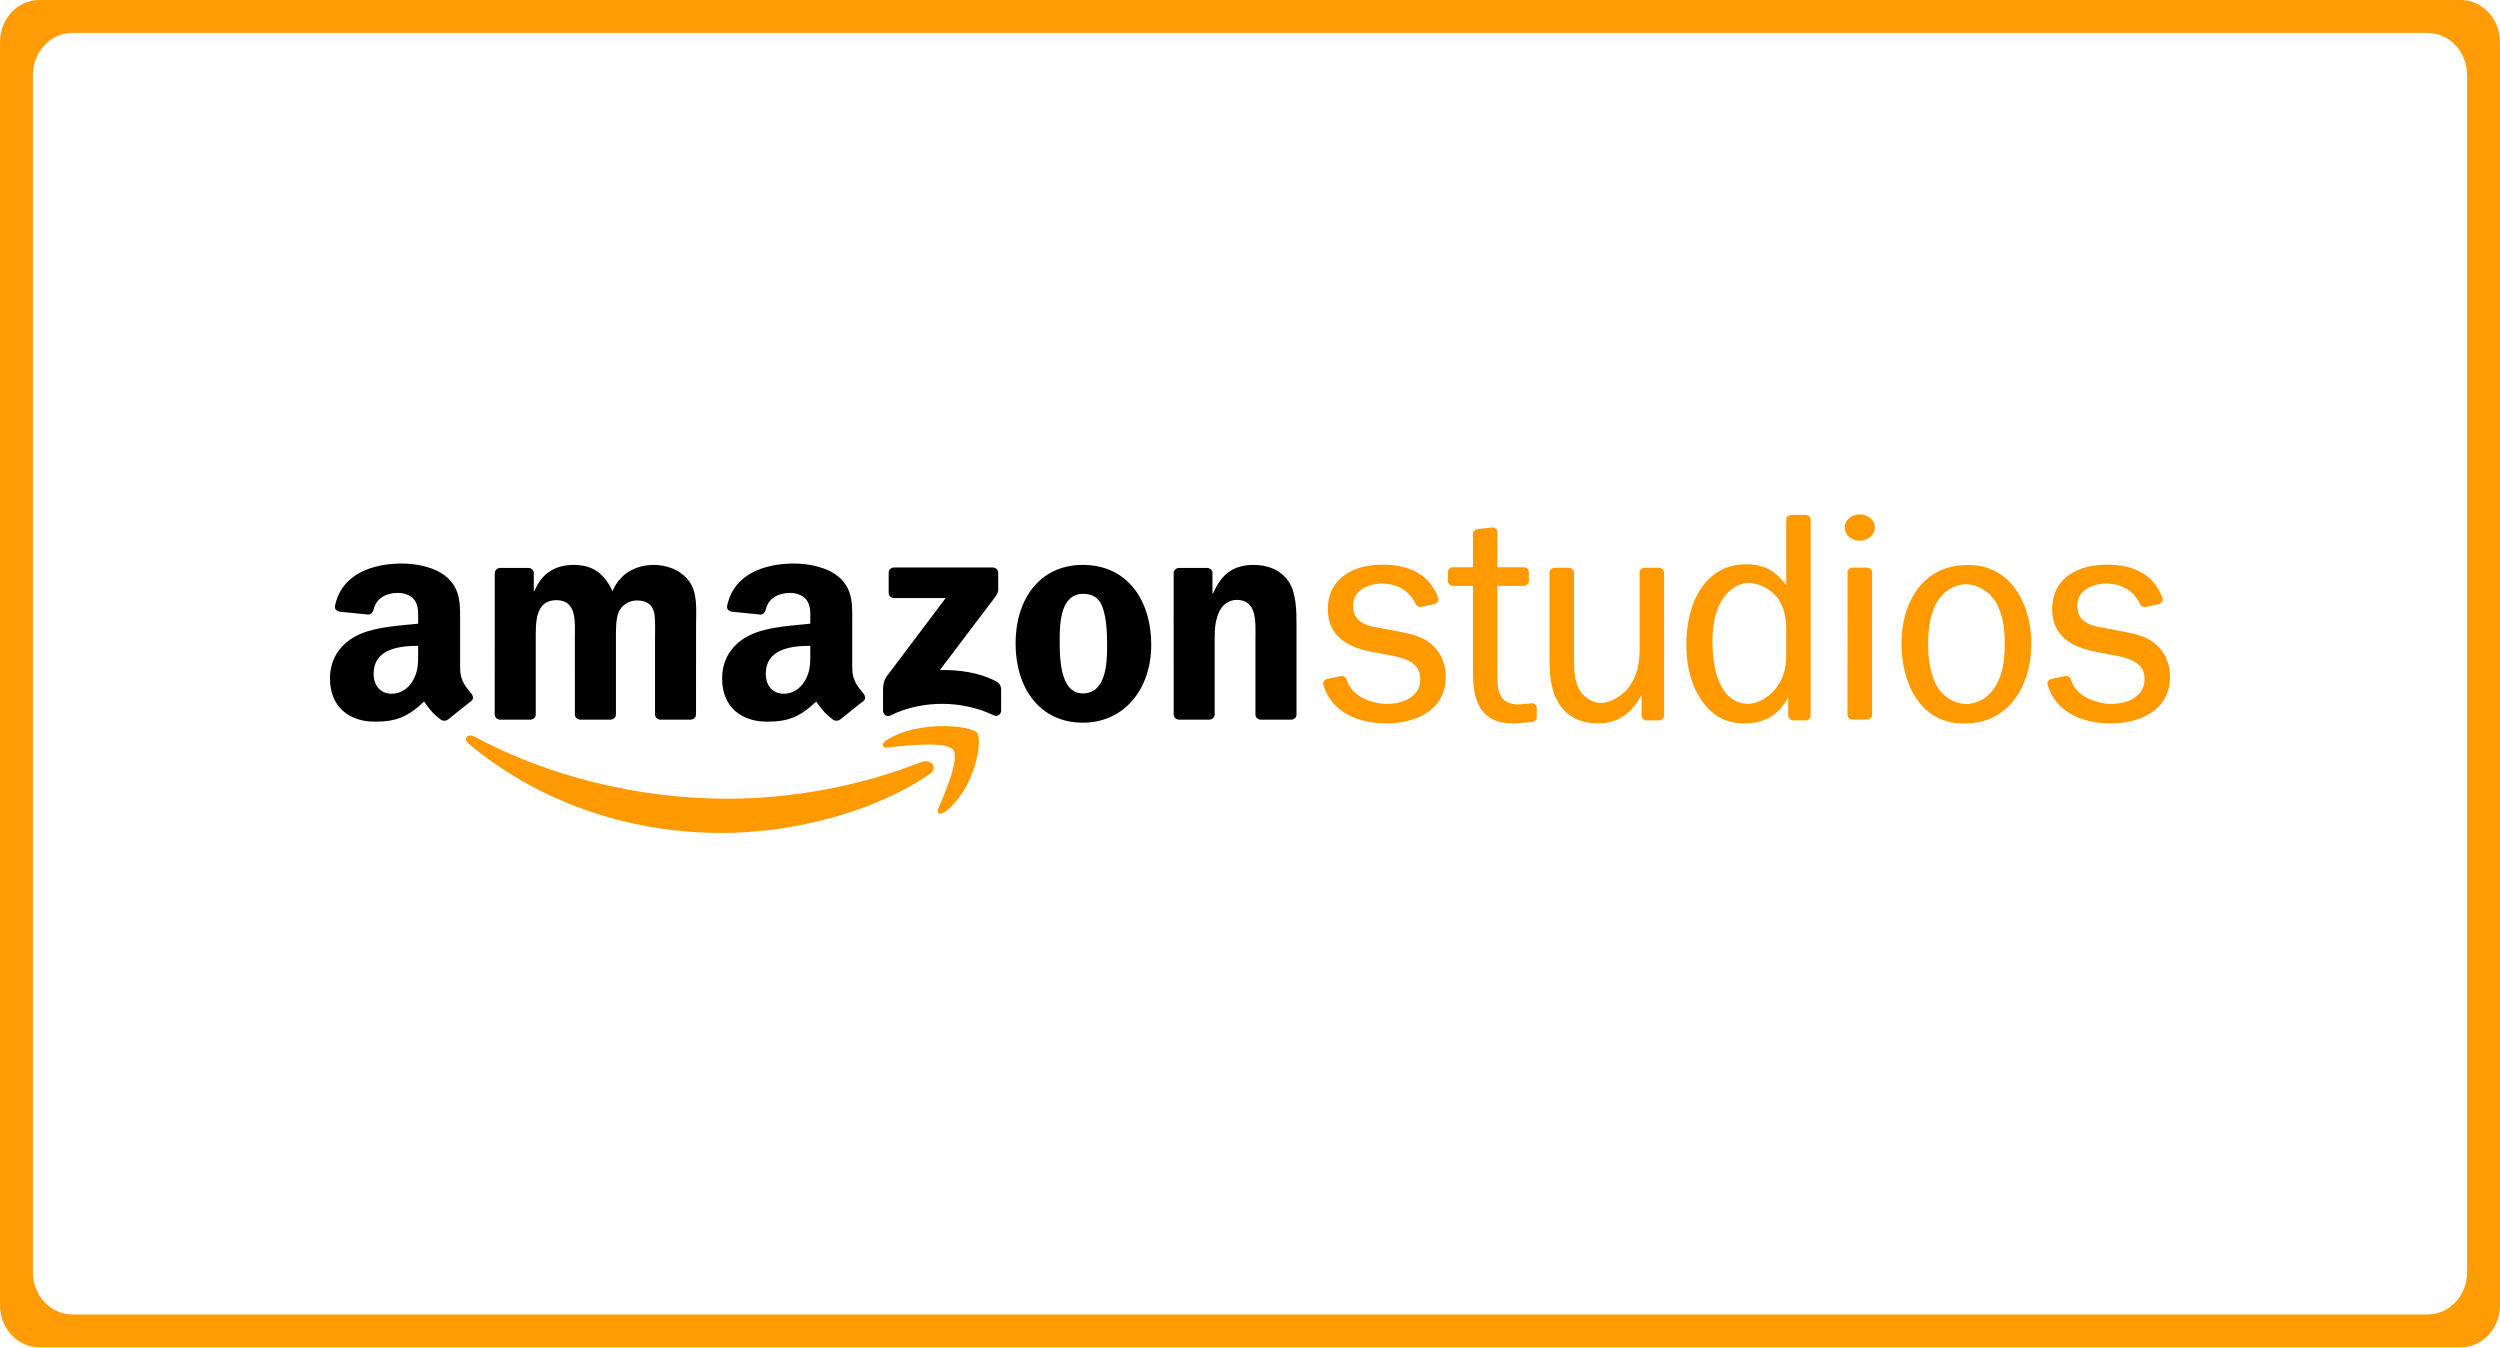
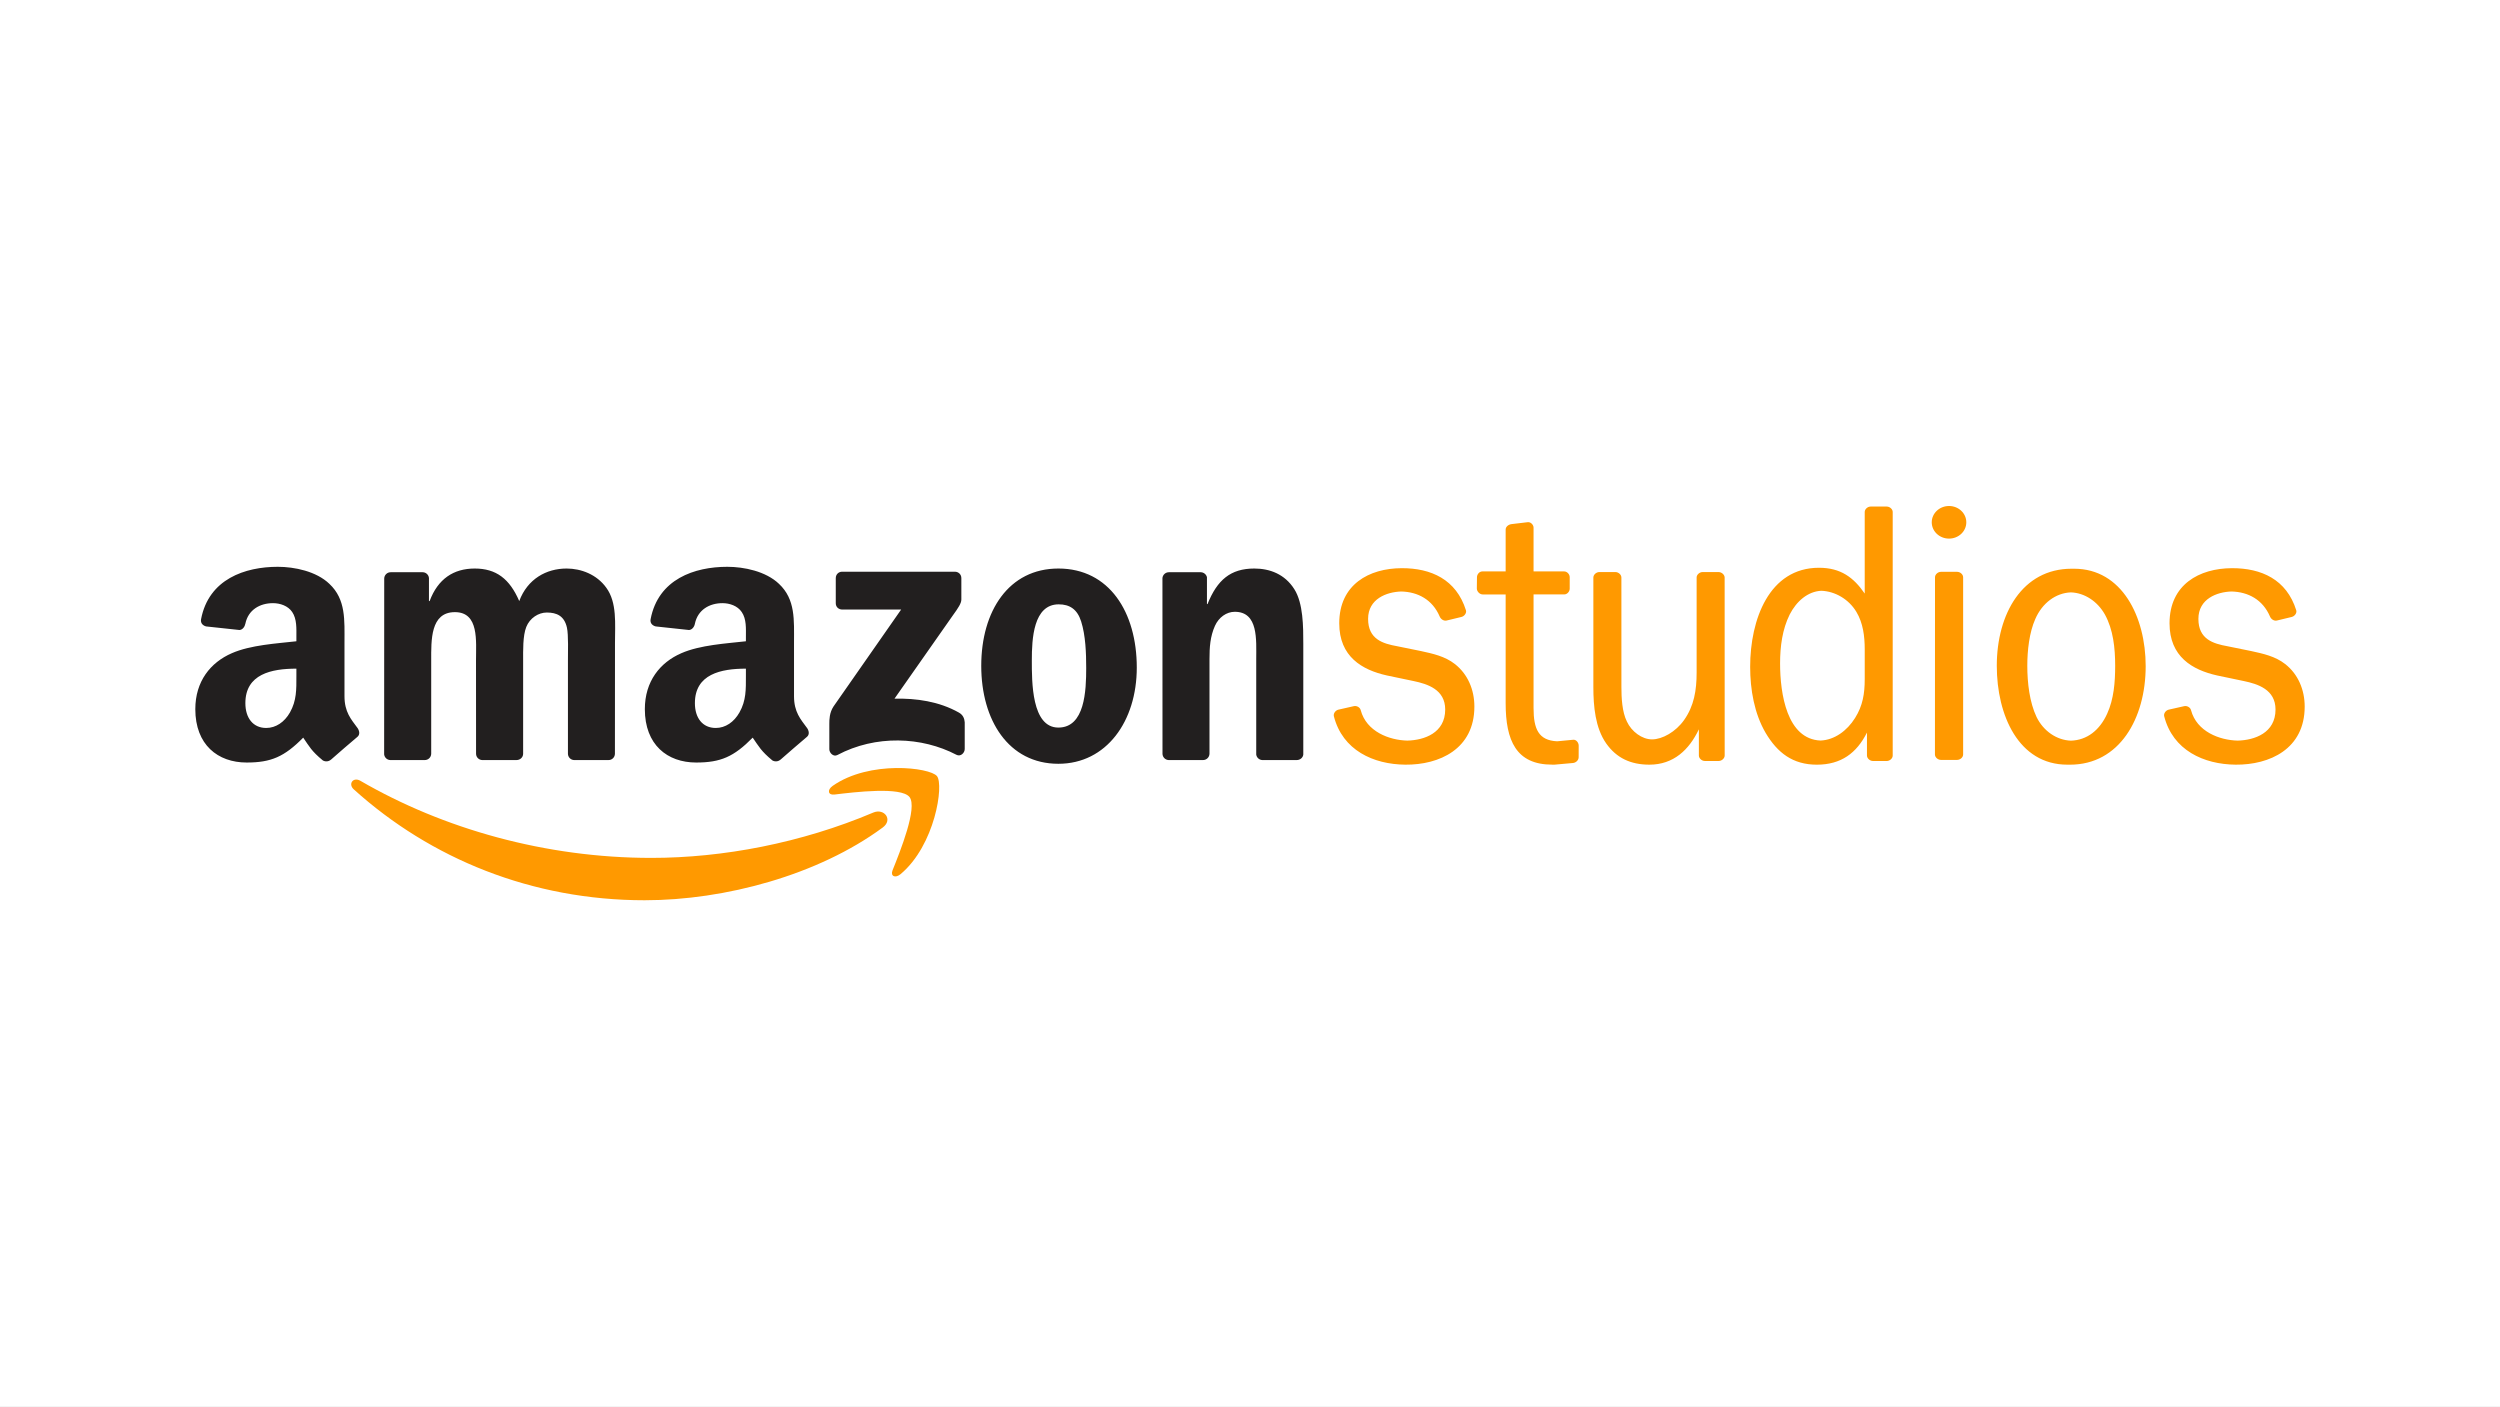
- <svg xmlns="http://www.w3.org/2000/svg" width="1024" height="551.882" viewBox="0 0 251.351 135.465">
-   <g data-rescale-wrap="1" transform="translate(-6.6145 -6.6145)">
-     <path d="M0 0h264.583v148.696H0z" style="opacity:.98;fill:#fff;fill-opacity:1;stroke-width:1.62" />
-     <path d="M859.565 2212.746v-2.246c0-.971-.123-1.969-.625-2.803-.579-.961-1.601-1.537-2.618-1.577-1.012.046-1.857.777-2.368 1.772-.552 1.109-.72 2.385-.72 3.663 0 2.269.512 5.669 3.03 5.767 1.036-.045 1.977-.723 2.58-1.691.576-.914.72-1.829.72-2.885m1.65 6.105h-1.037c-.22 0-.443-.193-.445-.405v-1.72c-.777 1.542-1.942 2.401-3.75 2.401-1.795 0-2.947-.886-3.833-2.384-.84-1.443-1.153-3.218-1.153-4.94 0-3.522 1.416-7.404 5.148-7.404 1.617 0 2.59.72 3.42 1.93v-6.103c0-.214.223-.405.443-.405h1.205c.222 0 .445.191.445.405v18.222c0 .213-.22.402-.442.404m13.505.274c-3.647 0-5.278-3.697-5.278-7.395 0-3.891 1.92-7.26 5.591-7.26h.195c3.574 0 5.35 3.59 5.35 7.286 0 3.92-1.967 7.37-5.662 7.37h-.197zm.27-1.795c1.2-.04 2.146-.777 2.706-2.014.505-1.102.6-2.373.6-3.586 0-1.325-.144-2.705-.768-3.837-.559-.989-1.522-1.618-2.542-1.654-1.137.04-2.15.806-2.662 1.986-.456 1.02-.6 2.373-.6 3.505 0 1.27.168 2.731.695 3.836.513 1.045 1.503 1.728 2.57 1.764m14.89-9.278c.086.196.303.344.516.292l1.107-.267c.215-.052.402-.293.337-.499-.723-2.309-2.61-3.156-4.812-3.149-2.435.01-4.665 1.218-4.665 4.124 0 2.49 1.7 3.487 3.57 3.902l1.987.416c1.053.22 2.37.637 2.37 2.13 0 1.748-1.56 2.295-2.834 2.325-1.353-.032-3.059-.673-3.486-2.278-.05-.207-.297-.347-.51-.299l-1.158.261c-.217.05-.392.287-.339.494.647 2.536 2.947 3.601 5.347 3.621 2.53.02 5.162-1.162 5.162-4.345 0-1.272-.504-2.436-1.461-3.182-.741-.583-1.654-.776-2.538-.97l-1.772-.36c-1.078-.194-2.179-.525-2.179-2.047 0-1.502 1.393-2.018 2.481-2.048 1.24.032 2.334.603 2.877 1.879m-25.302-7.054c0-.675.58-1.22 1.293-1.22.714 0 1.292.545 1.292 1.22s-.578 1.219-1.292 1.219c-.713 0-1.293-.545-1.293-1.22m1.905 17.772h-1.22c-.222 0-.446-.192-.446-.404l.005-13.257c0-.214.224-.406.444-.406h1.215c.221 0 .445.19.445.405v13.258c0 .212-.219.4-.443.403m-17.839.081h-1.04c-.22 0-.443-.192-.443-.405v-1.963c-.726 1.53-1.896 2.644-3.7 2.644-1.404 0-2.46-.498-3.229-1.584-.82-1.167-.963-2.781-.963-4.226v-8.186c0-.217.223-.41.445-.41h1.207c.223 0 .445.193.445.41l.001 8.186c0 .806.049 1.862.41 2.585.345.749 1.134 1.335 1.878 1.334.775 0 1.776-.565 2.398-1.444.748-1.058.94-2.225.94-3.56v-7.114c.001-.202.222-.397.443-.396h1.205c.224 0 .449.202.447.409l.003 13.312c0 .215-.226.409-.447.409m-20.865-10.799c.085.196.302.344.517.293l1.107-.268c.215-.05.4-.294.336-.497-.724-2.309-2.61-3.158-4.811-3.15-2.435.01-4.665 1.217-4.665 4.123 0 2.49 1.7 3.488 3.568 3.902l1.987.416c1.055.22 2.37.637 2.37 2.131 0 1.749-1.56 2.294-2.833 2.324-1.352-.031-3.06-.671-3.487-2.277-.049-.208-.295-.348-.51-.3l-1.157.262c-.217.05-.392.286-.34.494.647 2.536 2.947 3.602 5.348 3.621 2.532.02 5.161-1.161 5.161-4.345 0-1.272-.502-2.436-1.461-3.184-.741-.581-1.651-.775-2.538-.969l-1.77-.36c-1.08-.193-2.18-.524-2.18-2.047 0-1.501 1.393-2.016 2.482-2.047 1.24.032 2.333.602 2.876 1.878m3.205-1.658h1.725v8.138c0 2.796.792 4.594 3.48 4.592h.187l1.383-.124c.213-.027.41-.212.41-.43l.003-.868c0-.221-.187-.46-.404-.44l-1.21.116c-1.388-.065-1.762-.92-1.762-2.487v-8.498h2.296c.214 0 .408-.21.408-.43v-.86c0-.22-.194-.428-.408-.43h-2.296v-3.278c-.001-.214-.22-.434-.434-.405l-1.205.143c-.233.025-.446.192-.448.407v3.133h-1.747c-.215 0-.398.215-.398.434l-.01.846c0 .22.215.44.43.44m-44.871 17.437c-4.812 3.548-11.795 5.437-17.803 5.437-8.427 0-16.008-3.107-21.75-8.29-.452-.404-.05-.96.493-.643 6.194 3.596 13.848 5.765 21.76 5.765 5.338 0 11.207-1.107 16.602-3.392.816-.344 1.498.54.698 1.123" style="fill:#f90;fill-opacity:1;fill-rule:nonzero;stroke:none" transform="matrix(1.17261 0 0 1.08617 -821.729 -2331.003)" />
-     <path d="M788.12 2221.546c-.62-.785-4.073-.373-5.623-.184-.475.056-.549-.355-.122-.651 2.758-1.934 7.273-1.379 7.8-.728.526.65-.14 5.17-2.725 7.333-.398.329-.773.15-.6-.283.583-1.451 1.886-4.698 1.27-5.487" style="fill:#f90;fill-opacity:1;fill-rule:nonzero;stroke:none" transform="matrix(1.17261 0 0 1.08617 -821.729 -2331.003)" />
-     <path d="M782.605 2207.052v-1.879c0-.284.217-.479.475-.479h8.432c.269 0 .486.2.486.48v1.604c0 .274-.23.625-.638 1.186l-4.364 6.227c1.622-.04 3.335.205 4.807 1.033.335.184.425.462.447.734v2.001c0 .278-.302.597-.62.428-2.592-1.355-6.038-1.506-8.908.019-.291.155-.599-.157-.599-.434v-1.909c0-.305.005-.822.313-1.289l5.059-7.25h-4.404c-.269 0-.486-.188-.486-.472m-30.752 11.73h-2.567a.48.48 0 0 1-.46-.427l.006-13.148a.48.48 0 0 1 .491-.474h2.389a.476.476 0 0 1 .466.44v1.718h.05c.62-1.663 1.796-2.435 3.374-2.435 1.605 0 2.612.772 3.329 2.435.62-1.663 2.036-2.435 3.542-2.435 1.079 0 2.254.439 2.971 1.44.81 1.106.648 2.707.648 4.119l-.005 8.295a.477.477 0 0 1-.493.472h-2.562a.477.477 0 0 1-.459-.472v-6.967c0-.556.045-1.933-.074-2.462-.195-.884-.765-1.134-1.51-1.134-.621 0-1.27.416-1.532 1.079-.264.662-.235 1.767-.235 2.517v6.967c0 .267-.224.472-.499.472h-2.562a.477.477 0 0 1-.46-.472l-.004-6.967c0-1.467.24-3.625-1.578-3.625-1.841 0-1.773 2.103-1.773 3.625v6.967a.48.48 0 0 1-.493.472m47.426-11.647c-1.893 0-2.01 2.574-2.01 4.18 0 1.603-.022 5.037 1.986 5.037 1.986 0 2.081-2.768 2.081-4.458 0-1.106-.045-2.435-.38-3.486-.291-.912-.861-1.273-1.677-1.273m-.024-2.679c3.805 0 5.864 3.263 5.864 7.41 0 4.014-2.272 7.194-5.864 7.194-3.731 0-5.769-3.263-5.769-7.328 0-4.097 2.059-7.276 5.769-7.276m10.805 14.326h-2.558a.48.48 0 0 1-.46-.472l-.004-13.148a.485.485 0 0 1 .493-.429h2.377a.49.49 0 0 1 .459.368v2.012h.044c.722-1.801 1.723-2.657 3.497-2.657 1.148 0 2.278.411 2.994 1.545.671 1.056.671 2.825.671 4.097v8.273c-.027.235-.241.411-.492.411h-2.574a.48.48 0 0 1-.454-.411v-7.139c0-1.439.169-3.54-1.605-3.54-.621 0-1.197.416-1.482 1.05-.359.8-.409 1.606-.409 2.49v7.077a.485.485 0 0 1-.498.473m-63.231-2.407c-.47-.645-.968-1.174-.968-2.374v-3.992c0-1.69.117-3.24-1.13-4.408-.98-.941-2.613-1.274-3.86-1.274-2.44 0-5.165.912-5.737 3.92-.06.322.174.49.382.54l2.49.267c.23-.012.397-.24.442-.474.213-1.034 1.084-1.534 2.065-1.534.525 0 1.124.195 1.438.663.357.527.313 1.25.313 1.856v.332c-1.488.167-3.43.28-4.823.89-1.605.695-2.737 2.108-2.737 4.187 0 2.663 1.68 3.992 3.84 3.992 1.823 0 2.82-.429 4.23-1.862.463.672.614 1 1.47 1.706a.52.52 0 0 0 .605-.061h.005c.51-.449 1.443-1.261 1.97-1.7.207-.168.167-.445.005-.679m-4.565-3.87c0 1.001.021 1.829-.481 2.72-.409.723-1.058 1.161-1.775 1.161-.984 0-1.56-.745-1.56-1.856 0-2.179 1.957-2.58 3.816-2.58zm38.187 3.875c-.47-.645-.968-1.174-.968-2.374v-3.992c0-1.69.123-3.24-1.125-4.408-.985-.941-2.618-1.274-3.866-1.274-2.44 0-5.164.912-5.735 3.92-.061.322.173.49.386.54l2.485.267c.23-.012.403-.24.442-.474.218-1.034 1.085-1.534 2.065-1.534.525 0 1.122.195 1.437.663.364.527.313 1.25.313 1.856v.332c-1.488.167-3.43.28-4.823.89-1.605.695-2.736 2.108-2.736 4.187 0 2.663 1.679 3.992 3.839 3.992 1.825 0 2.82-.429 4.228-1.862.467.672.622 1 1.473 1.706a.52.52 0 0 0 .605-.061h.005c.515-.449 1.444-1.261 1.97-1.7.206-.168.167-.445.005-.679m-4.566-3.87c0 1.001.022 1.829-.482 2.72-.407.723-1.05 1.161-1.772 1.161-.985 0-1.561-.745-1.561-1.856 0-2.179 1.958-2.58 3.815-2.58z" style="fill-opacity:1;fill-rule:nonzero;stroke:none" transform="matrix(1.17261 0 0 1.08617 -821.729 -2331.003)" />
-     <path d="M40 25a15 16 0 0 0-15 16v480a15 16 0 0 0 15 16h920a15 16 0 0 0 15-16V41a15 16 0 0 0-15-16zm12.5 12.5h895a15 16 0 0 1 15 16v455a15 16 0 0 1-15 16h-895a15 16 0 0 1-15-16v-455a15 16 0 0 1 15-16" style="opacity:.98;fill:#f90;fill-opacity:1;stroke-width:85.989" transform="scale(.26458)" />
+ <svg xmlns="http://www.w3.org/2000/svg" viewBox="0 0 1024 576" width="1024" height="576" role="img" aria-label="amazon-studios (thumb)">
+   <rect width="1024" height="576" fill="#FFFFFF" />
+   <g transform="translate(80 207.256) scale(4.0819)">
+     <g data-rescale-wrap="1" transform="translate(0.004414 -21.2195)">
+       <path d="M859.565 2212.746v-2.246c0-.971-.123-1.969-.625-2.803-.579-.961-1.601-1.537-2.618-1.577-1.012.046-1.857.777-2.368 1.772-.552 1.109-.72 2.385-.72 3.663 0 2.269.512 5.669 3.03 5.767 1.036-.045 1.977-.723 2.58-1.691.576-.914.72-1.829.72-2.885m1.65 6.105h-1.037c-.22 0-.443-.193-.445-.405v-1.72c-.777 1.542-1.942 2.401-3.75 2.401-1.795 0-2.947-.886-3.833-2.384-.84-1.443-1.153-3.218-1.153-4.94 0-3.522 1.416-7.404 5.148-7.404 1.617 0 2.59.72 3.42 1.93v-6.103c0-.214.223-.405.443-.405h1.205c.222 0 .445.191.445.405v18.222c0 .213-.22.402-.442.404m13.505.274c-3.647 0-5.278-3.697-5.278-7.395 0-3.891 1.92-7.26 5.591-7.26h.195c3.574 0 5.35 3.59 5.35 7.286 0 3.92-1.967 7.37-5.662 7.37h-.197zm.27-1.795c1.2-.04 2.146-.777 2.706-2.014.505-1.102.6-2.373.6-3.586 0-1.325-.144-2.705-.768-3.837-.559-.989-1.522-1.618-2.542-1.654-1.137.04-2.15.806-2.662 1.986-.456 1.02-.6 2.373-.6 3.505 0 1.27.168 2.731.695 3.836.513 1.045 1.503 1.728 2.57 1.764m14.89-9.278c.086.196.303.344.516.292l1.107-.267c.215-.052.402-.293.337-.499-.723-2.309-2.61-3.156-4.812-3.149-2.435.01-4.665 1.218-4.665 4.124 0 2.49 1.7 3.487 3.57 3.902l1.987.416c1.053.22 2.37.637 2.37 2.13 0 1.748-1.56 2.295-2.834 2.325-1.353-.032-3.059-.673-3.486-2.278-.05-.207-.297-.347-.51-.299l-1.158.261c-.217.05-.392.287-.339.494.647 2.536 2.947 3.601 5.347 3.621 2.53.02 5.162-1.162 5.162-4.345 0-1.272-.504-2.436-1.461-3.182-.741-.583-1.654-.776-2.538-.97l-1.772-.36c-1.078-.194-2.179-.525-2.179-2.047 0-1.502 1.393-2.018 2.481-2.048 1.24.032 2.334.603 2.877 1.879m-25.302-7.054c0-.675.58-1.22 1.293-1.22.714 0 1.292.545 1.292 1.22s-.578 1.219-1.292 1.219c-.713 0-1.293-.545-1.293-1.22m1.905 17.772h-1.22c-.222 0-.446-.192-.446-.404l.005-13.257c0-.214.224-.406.444-.406h1.215c.221 0 .445.19.445.405v13.258c0 .212-.219.4-.443.403m-17.839.081h-1.04c-.22 0-.443-.192-.443-.405v-1.963c-.726 1.53-1.896 2.644-3.7 2.644-1.404 0-2.46-.498-3.229-1.584-.82-1.167-.963-2.781-.963-4.226v-8.186c0-.217.223-.41.445-.41h1.207c.223 0 .445.193.445.41l.001 8.186c0 .806.049 1.862.41 2.585.345.749 1.134 1.335 1.878 1.334.775 0 1.776-.565 2.398-1.444.748-1.058.94-2.225.94-3.56v-7.114c.001-.202.222-.397.443-.396h1.205c.224 0 .449.202.447.409l.003 13.312c0 .215-.226.409-.447.409m-20.865-10.799c.085.196.302.344.517.293l1.107-.268c.215-.05.4-.294.336-.497-.724-2.309-2.61-3.158-4.811-3.15-2.435.01-4.665 1.217-4.665 4.123 0 2.49 1.7 3.488 3.568 3.902l1.987.416c1.055.22 2.37.637 2.37 2.131 0 1.749-1.56 2.294-2.833 2.324-1.352-.031-3.06-.671-3.487-2.277-.049-.208-.295-.348-.51-.3l-1.157.262c-.217.05-.392.286-.34.494.647 2.536 2.947 3.602 5.348 3.621 2.532.02 5.161-1.161 5.161-4.345 0-1.272-.502-2.436-1.461-3.184-.741-.581-1.651-.775-2.538-.969l-1.77-.36c-1.08-.193-2.18-.524-2.18-2.047 0-1.501 1.393-2.016 2.482-2.047 1.24.032 2.333.602 2.876 1.878m3.205-1.658h1.725v8.138c0 2.796.792 4.594 3.48 4.592h.187l1.383-.124c.213-.027.41-.212.41-.43l.003-.868c0-.221-.187-.46-.404-.44l-1.21.116c-1.388-.065-1.762-.92-1.762-2.487v-8.498h2.296c.214 0 .408-.21.408-.43v-.86c0-.22-.194-.428-.408-.43h-2.296v-3.278c-.001-.214-.22-.434-.434-.405l-1.205.143c-.233.025-.446.192-.448.407v3.133h-1.747c-.215 0-.398.215-.398.434l-.01.846c0 .22.215.44.43.44m-44.871 17.437c-4.812 3.548-11.795 5.437-17.803 5.437-8.427 0-16.008-3.107-21.75-8.29-.452-.404-.05-.96.493-.643 6.194 3.596 13.848 5.765 21.76 5.765 5.338 0 11.207-1.107 16.602-3.392.816-.344 1.498.54.698 1.123" style="fill:#f90;fill-opacity:1;fill-rule:nonzero;stroke:none" transform="translate(-985.704 -2930.07)scale(1.34163)" />
+       <path d="M788.12 2221.546c-.62-.785-4.073-.373-5.623-.184-.475.056-.549-.355-.122-.651 2.758-1.934 7.273-1.379 7.8-.728.526.65-.14 5.17-2.725 7.333-.398.329-.773.15-.6-.283.583-1.451 1.886-4.698 1.27-5.487" style="fill:#f90;fill-opacity:1;fill-rule:nonzero;stroke:none" transform="translate(-985.704 -2930.07)scale(1.34163)" />
+       <path d="M782.605 2207.052v-1.879c0-.284.217-.479.475-.479h8.432c.269 0 .486.2.486.48v1.604c0 .274-.23.625-.638 1.186l-4.364 6.227c1.622-.04 3.335.205 4.807 1.033.335.184.425.462.447.734v2.001c0 .278-.302.597-.62.428-2.592-1.355-6.038-1.506-8.908.019-.291.155-.599-.157-.599-.434v-1.909c0-.305.005-.822.313-1.289l5.059-7.25h-4.404c-.269 0-.486-.188-.486-.472m-30.752 11.73h-2.567a.48.48 0 0 1-.46-.427l.006-13.148a.48.48 0 0 1 .491-.474h2.389a.476.476 0 0 1 .466.44v1.718h.05c.62-1.663 1.796-2.435 3.374-2.435 1.605 0 2.612.772 3.329 2.435.62-1.663 2.036-2.435 3.542-2.435 1.079 0 2.254.439 2.971 1.44.81 1.106.648 2.707.648 4.119l-.005 8.295a.477.477 0 0 1-.493.472h-2.562a.477.477 0 0 1-.459-.472v-6.967c0-.556.045-1.933-.074-2.462-.195-.884-.765-1.134-1.51-1.134-.621 0-1.27.416-1.532 1.079-.264.662-.235 1.767-.235 2.517v6.967c0 .267-.224.472-.499.472h-2.562a.477.477 0 0 1-.46-.472l-.004-6.967c0-1.467.24-3.625-1.578-3.625-1.841 0-1.773 2.103-1.773 3.625v6.967a.48.48 0 0 1-.493.472m47.426-11.647c-1.893 0-2.01 2.574-2.01 4.18 0 1.603-.022 5.037 1.986 5.037 1.986 0 2.081-2.768 2.081-4.458 0-1.106-.045-2.435-.38-3.486-.291-.912-.861-1.273-1.677-1.273m-.024-2.679c3.805 0 5.864 3.263 5.864 7.41 0 4.014-2.272 7.194-5.864 7.194-3.731 0-5.769-3.263-5.769-7.328 0-4.097 2.059-7.276 5.769-7.276m10.805 14.326h-2.558a.48.48 0 0 1-.46-.472l-.004-13.148a.485.485 0 0 1 .493-.429h2.377a.49.49 0 0 1 .459.368v2.012h.044c.722-1.801 1.723-2.657 3.497-2.657 1.148 0 2.278.411 2.994 1.545.671 1.056.671 2.825.671 4.097v8.273c-.027.235-.241.411-.492.411h-2.574a.48.48 0 0 1-.454-.411v-7.139c0-1.439.169-3.54-1.605-3.54-.621 0-1.197.416-1.482 1.05-.359.8-.409 1.606-.409 2.49v7.077a.485.485 0 0 1-.498.473m-63.231-2.407c-.47-.645-.968-1.174-.968-2.374v-3.992c0-1.69.117-3.24-1.13-4.408-.98-.941-2.613-1.274-3.86-1.274-2.44 0-5.165.912-5.737 3.92-.06.322.174.49.382.54l2.49.267c.23-.012.397-.24.442-.474.213-1.034 1.084-1.534 2.065-1.534.525 0 1.124.195 1.438.663.357.527.313 1.25.313 1.856v.332c-1.488.167-3.43.28-4.823.89-1.605.695-2.737 2.108-2.737 4.187 0 2.663 1.68 3.992 3.84 3.992 1.823 0 2.82-.429 4.23-1.862.463.672.614 1 1.47 1.706a.52.52 0 0 0 .605-.061h.005c.51-.449 1.443-1.261 1.97-1.7.207-.168.167-.445.005-.679m-4.565-3.87c0 1.001.021 1.829-.481 2.72-.409.723-1.058 1.161-1.775 1.161-.984 0-1.56-.745-1.56-1.856 0-2.179 1.957-2.58 3.816-2.58zm38.187 3.875c-.47-.645-.968-1.174-.968-2.374v-3.992c0-1.69.123-3.24-1.125-4.408-.985-.941-2.618-1.274-3.866-1.274-2.44 0-5.164.912-5.735 3.92-.061.322.173.49.386.54l2.485.267c.23-.012.403-.24.442-.474.218-1.034 1.085-1.534 2.065-1.534.525 0 1.122.195 1.437.663.364.527.313 1.25.313 1.856v.332c-1.488.167-3.43.28-4.823.89-1.605.695-2.736 2.108-2.736 4.187 0 2.663 1.679 3.992 3.839 3.992 1.825 0 2.82-.429 4.228-1.862.467.672.622 1 1.473 1.706a.52.52 0 0 0 .605-.061h.005c.515-.449 1.444-1.261 1.97-1.7.206-.168.167-.445.005-.679m-4.566-3.87c0 1.001.022 1.829-.482 2.72-.407.723-1.05 1.161-1.772 1.161-.985 0-1.561-.745-1.561-1.856 0-2.179 1.958-2.58 3.815-2.58z" style="fill:#221f1f;fill-opacity:1;fill-rule:nonzero;stroke:none" transform="translate(-985.704 -2930.07)scale(1.34163)" />
+     </g>
  </g>
</svg>
